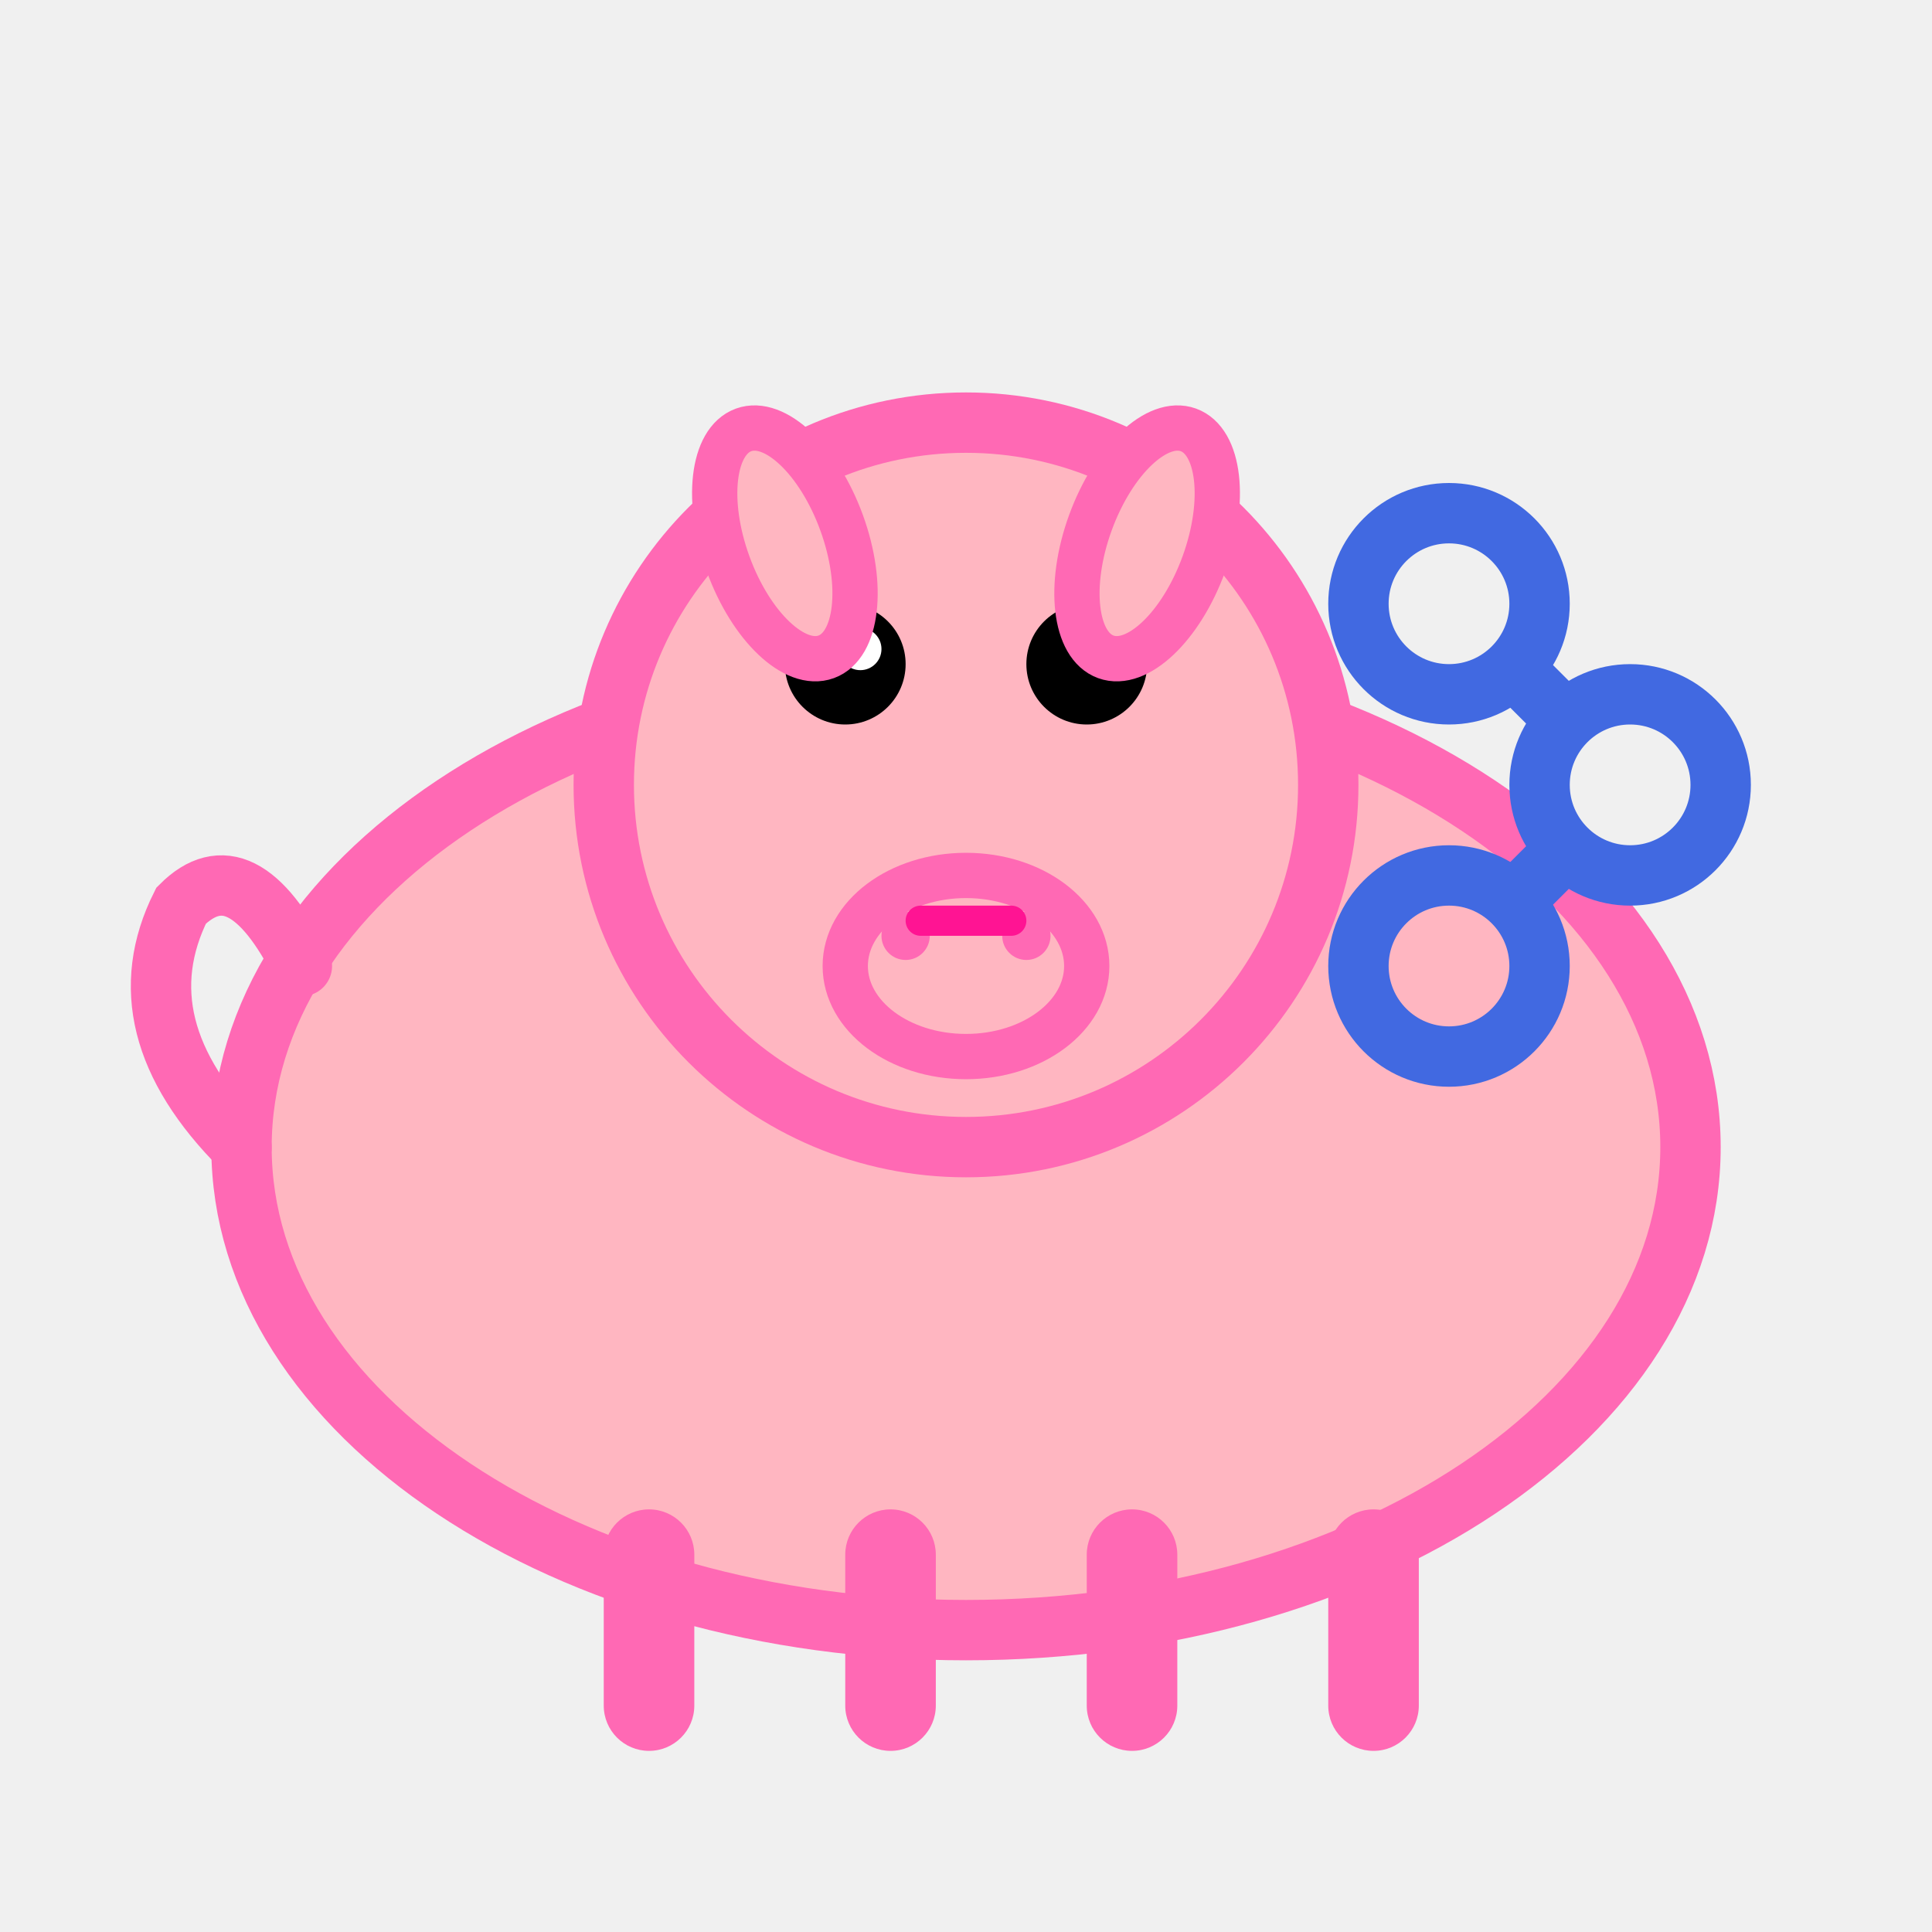
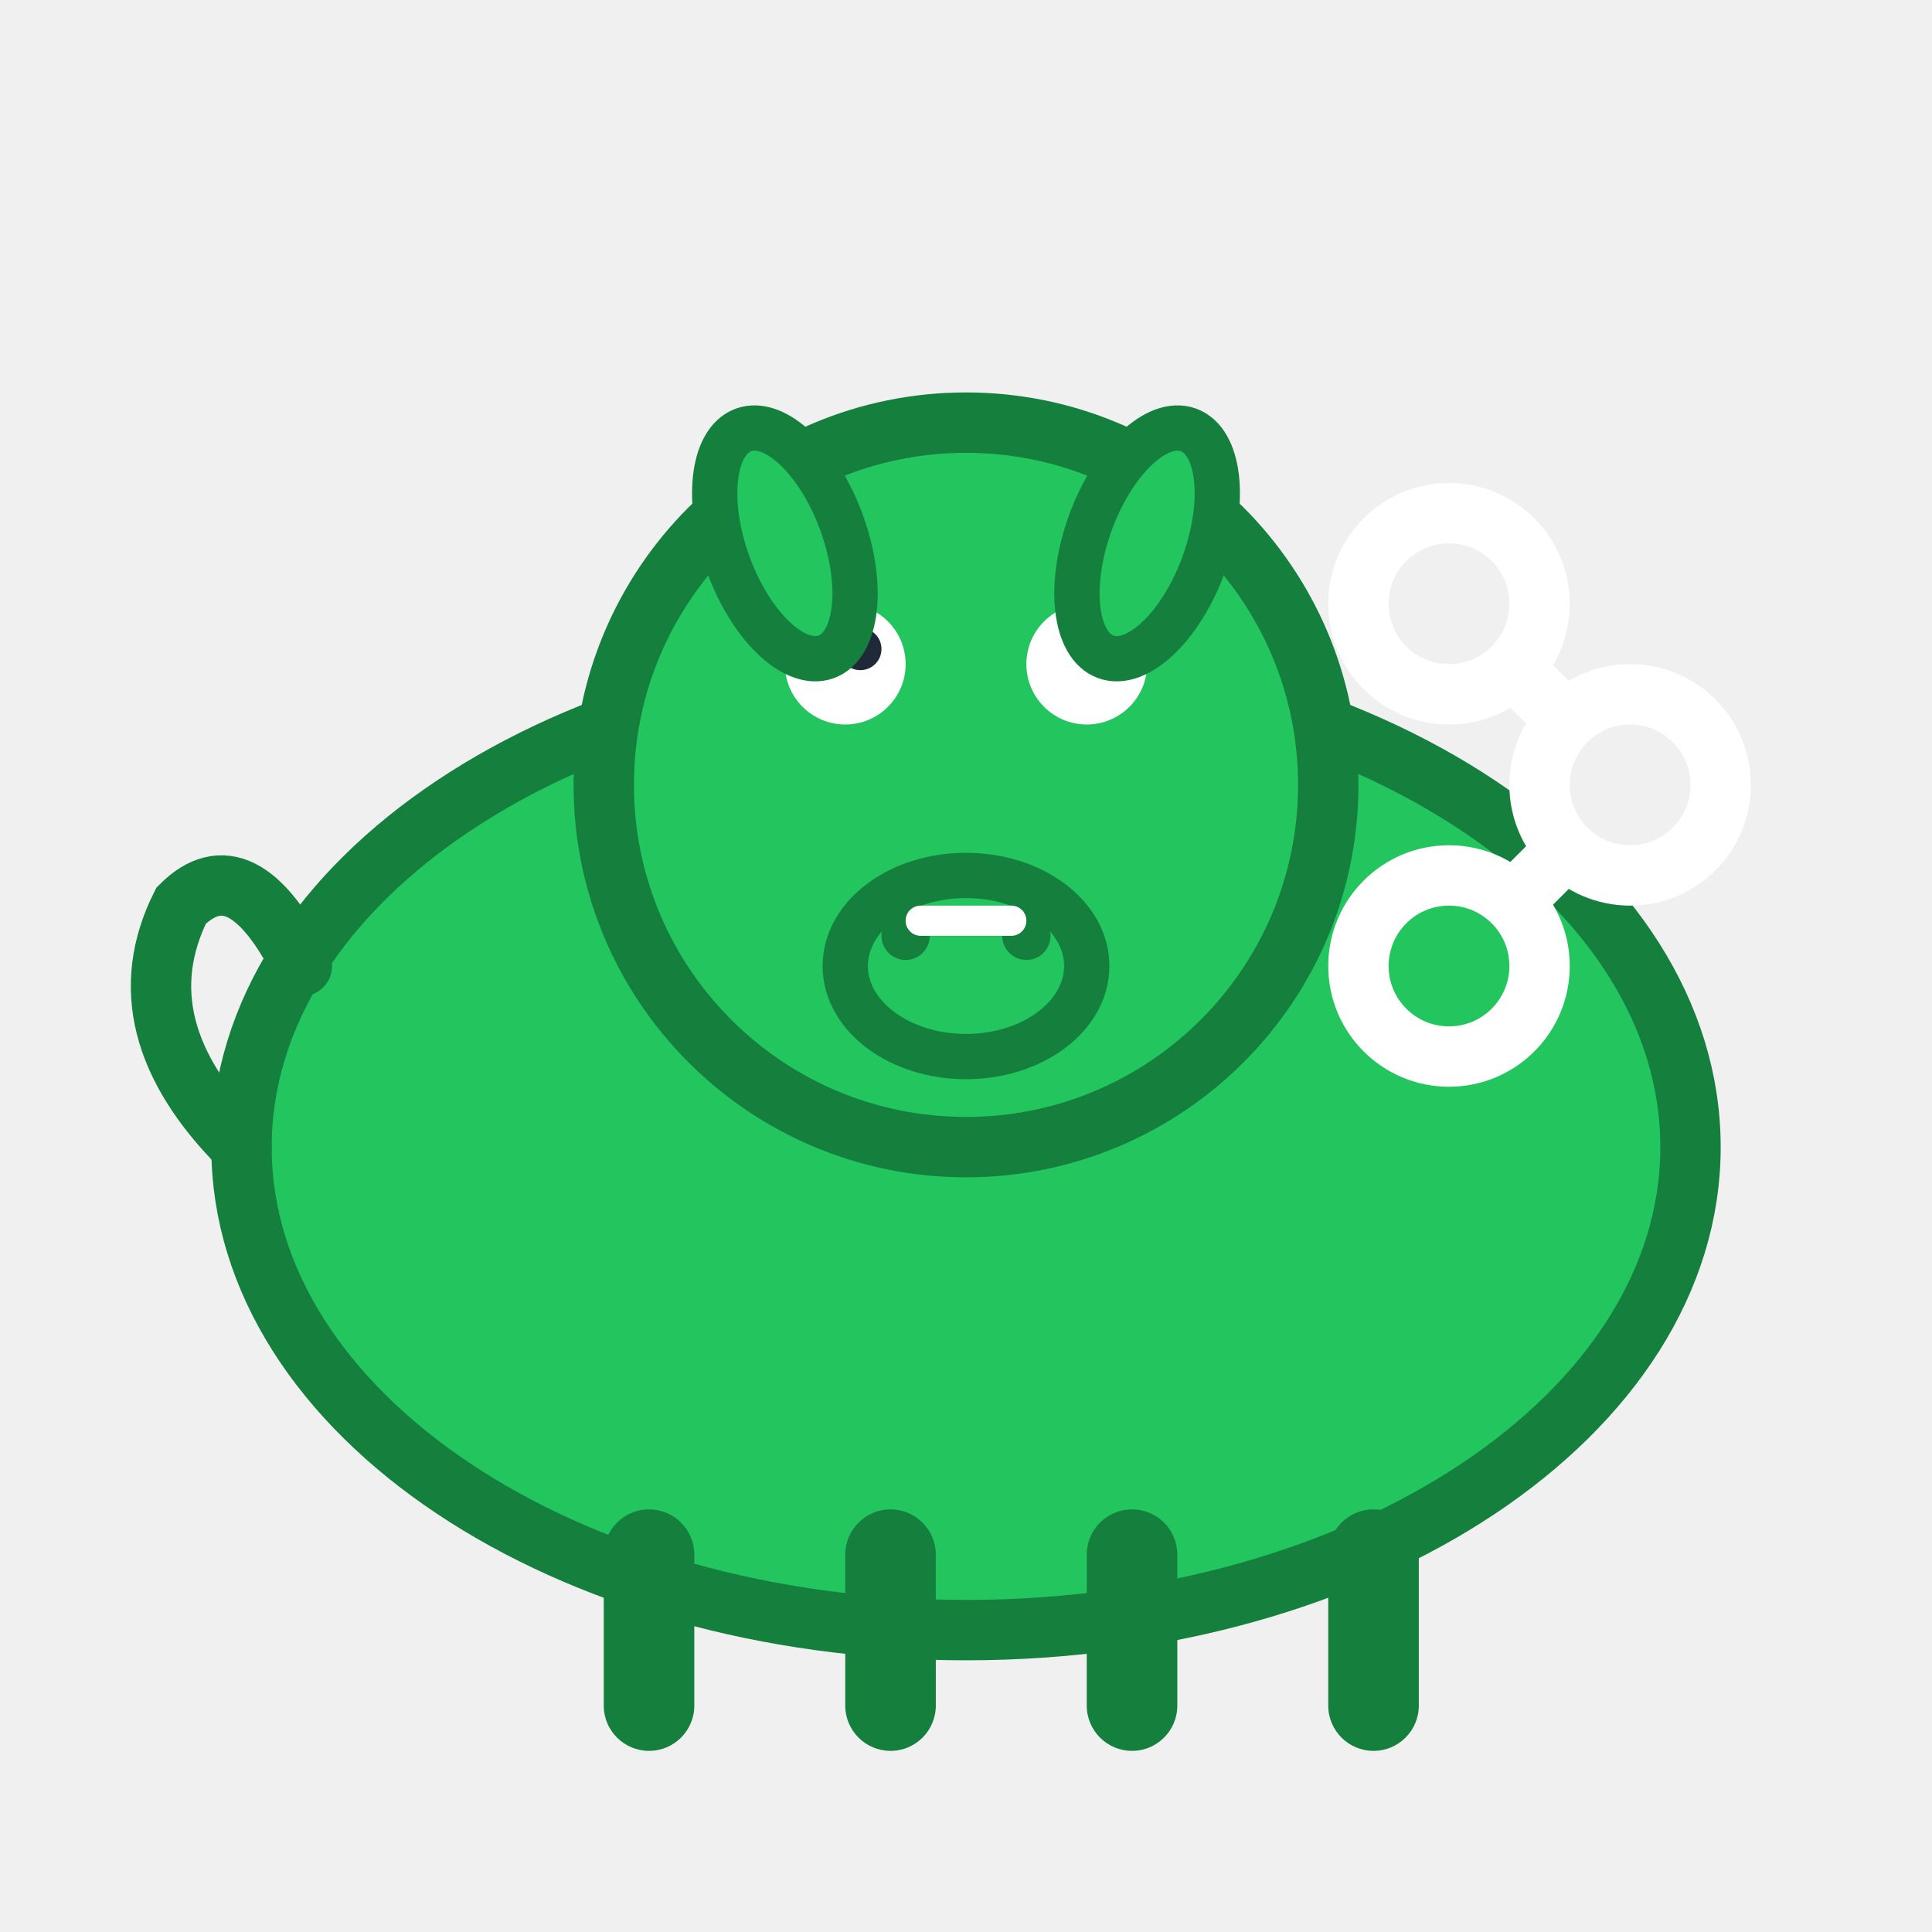
<svg xmlns="http://www.w3.org/2000/svg" width="64" height="64" viewBox="0 0 64 64" fill="none">
-   <ellipse cx="32" cy="38" rx="24" ry="16" fill="#FFB6C1" stroke="#FF69B4" stroke-width="2" />
-   <circle cx="32" cy="26" r="12" fill="#FFB6C1" stroke="#FF69B4" stroke-width="2" />
-   <ellipse cx="32" cy="32" rx="4" ry="3" fill="#FFB6C1" stroke="#FF69B4" stroke-width="1.5" />
-   <circle cx="30" cy="31" r="0.8" fill="#FF69B4" />
-   <circle cx="34" cy="31" r="0.8" fill="#FF69B4" />
-   <circle cx="28" cy="22" r="2" fill="#000" />
-   <circle cx="36" cy="22" r="2" fill="#000" />
-   <circle cx="28.5" cy="21.5" r="0.7" fill="#FFF" />
-   <circle cx="36.5" cy="21.5" r="0.7" fill="#FFF" />
-   <ellipse cx="26" cy="18" rx="2" ry="4" fill="#FFB6C1" stroke="#FF69B4" stroke-width="1.5" transform="rotate(-20 26 18)" />
-   <ellipse cx="38" cy="18" rx="2" ry="4" fill="#FFB6C1" stroke="#FF69B4" stroke-width="1.5" transform="rotate(20 38 18)" />
-   <rect x="20" y="50" width="3" height="8" rx="1.5" fill="#FF69B4" />
-   <rect x="28" y="50" width="3" height="8" rx="1.5" fill="#FF69B4" />
-   <rect x="36" y="50" width="3" height="8" rx="1.5" fill="#FF69B4" />
-   <rect x="44" y="50" width="3" height="8" rx="1.5" fill="#FF69B4" />
-   <rect x="30" y="30" width="4" height="1" rx="0.5" fill="#FF1493" />
-   <path d="M8 38 Q4 34 6 30 Q8 28 10 32" stroke="#FF69B4" stroke-width="2" fill="none" stroke-linecap="round" />
-   <circle cx="48" cy="20" r="3" fill="none" stroke="#4169E1" stroke-width="2" />
-   <circle cx="54" cy="26" r="3" fill="none" stroke="#4169E1" stroke-width="2" />
-   <circle cx="48" cy="32" r="3" fill="none" stroke="#4169E1" stroke-width="2" />
-   <line x1="50" y1="22" x2="52" y2="24" stroke="#4169E1" stroke-width="2" />
-   <line x1="52" y1="28" x2="50" y2="30" stroke="#4169E1" stroke-width="2" />
+   <ellipse cx="32" cy="38" rx="24" ry="16" fill="#22C55E" stroke="#15803D" stroke-width="2" />
+   <circle cx="32" cy="26" r="12" fill="#22C55E" stroke="#15803D" stroke-width="2" />
+   <ellipse cx="32" cy="32" rx="4" ry="3" fill="#22C55E" stroke="#15803D" stroke-width="1.5" />
+   <circle cx="30" cy="31" r="0.8" fill="#15803D" />
+   <circle cx="34" cy="31" r="0.8" fill="#15803D" />
+   <circle cx="28" cy="22" r="2" fill="#FFFFFF" />
+   <circle cx="36" cy="22" r="2" fill="#FFFFFF" />
+   <circle cx="28.5" cy="21.5" r="0.7" fill="#1F2937" />
+   <circle cx="36.5" cy="21.5" r="0.7" fill="#1F2937" />
+   <ellipse cx="26" cy="18" rx="2" ry="4" fill="#22C55E" stroke="#15803D" stroke-width="1.5" transform="rotate(-20 26 18)" />
+   <ellipse cx="38" cy="18" rx="2" ry="4" fill="#22C55E" stroke="#15803D" stroke-width="1.5" transform="rotate(20 38 18)" />
+   <rect x="20" y="50" width="3" height="8" rx="1.5" fill="#15803D" />
+   <rect x="28" y="50" width="3" height="8" rx="1.5" fill="#15803D" />
+   <rect x="36" y="50" width="3" height="8" rx="1.5" fill="#15803D" />
+   <rect x="44" y="50" width="3" height="8" rx="1.5" fill="#15803D" />
+   <rect x="30" y="30" width="4" height="1" rx="0.5" fill="#FFFFFF" />
+   <path d="M8 38 Q4 34 6 30 Q8 28 10 32" stroke="#15803D" stroke-width="2" fill="none" stroke-linecap="round" />
+   <circle cx="48" cy="20" r="3" fill="none" stroke="#FFFFFF" stroke-width="2" />
+   <circle cx="54" cy="26" r="3" fill="none" stroke="#FFFFFF" stroke-width="2" />
+   <circle cx="48" cy="32" r="3" fill="none" stroke="#FFFFFF" stroke-width="2" />
+   <line x1="50" y1="22" x2="52" y2="24" stroke="#FFFFFF" stroke-width="2" />
+   <line x1="52" y1="28" x2="50" y2="30" stroke="#FFFFFF" stroke-width="2" />
</svg>
